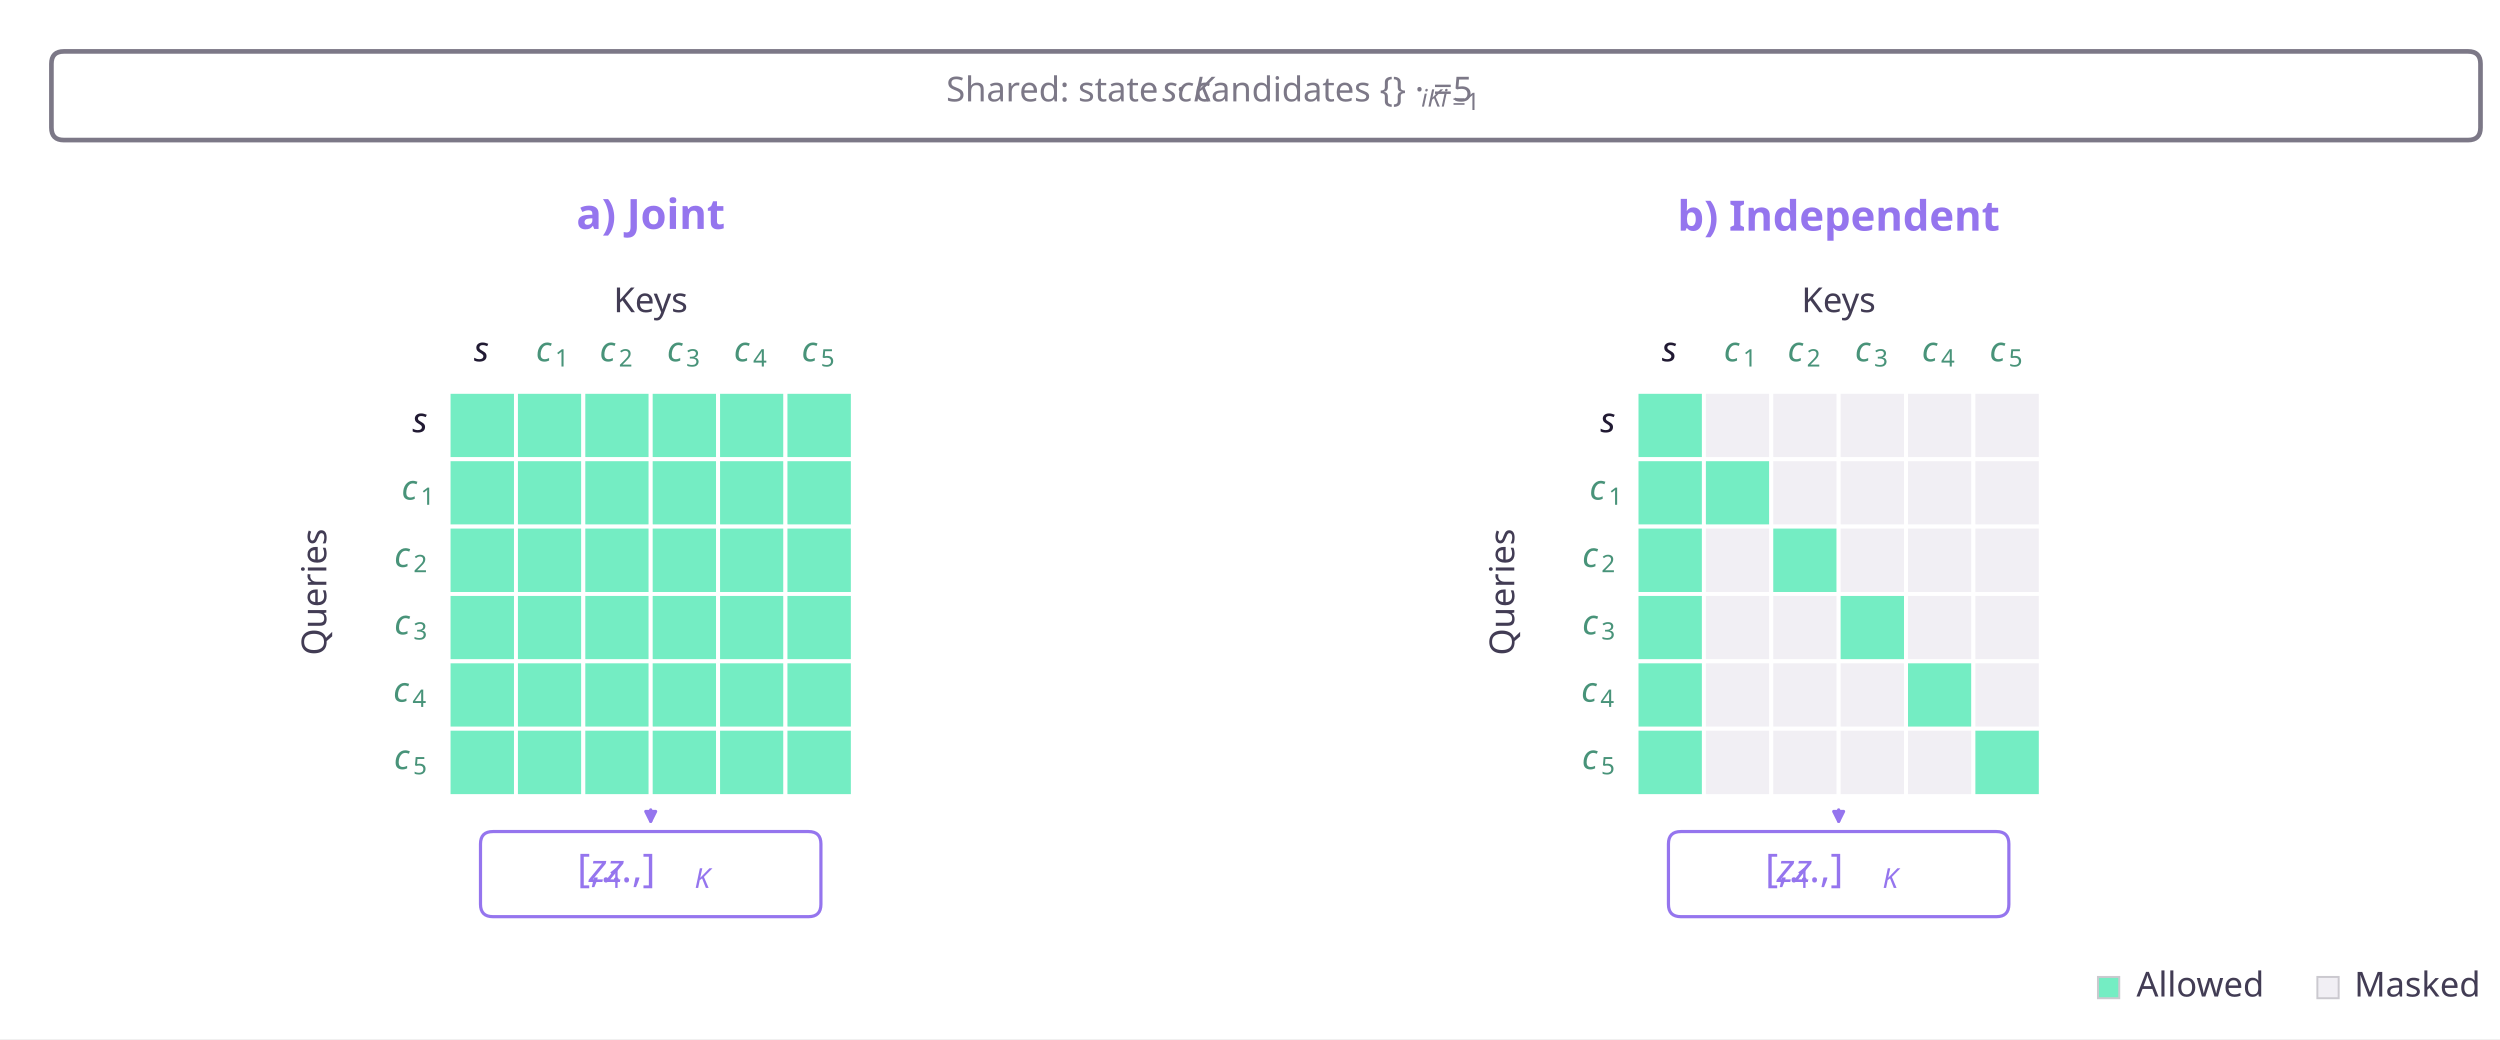
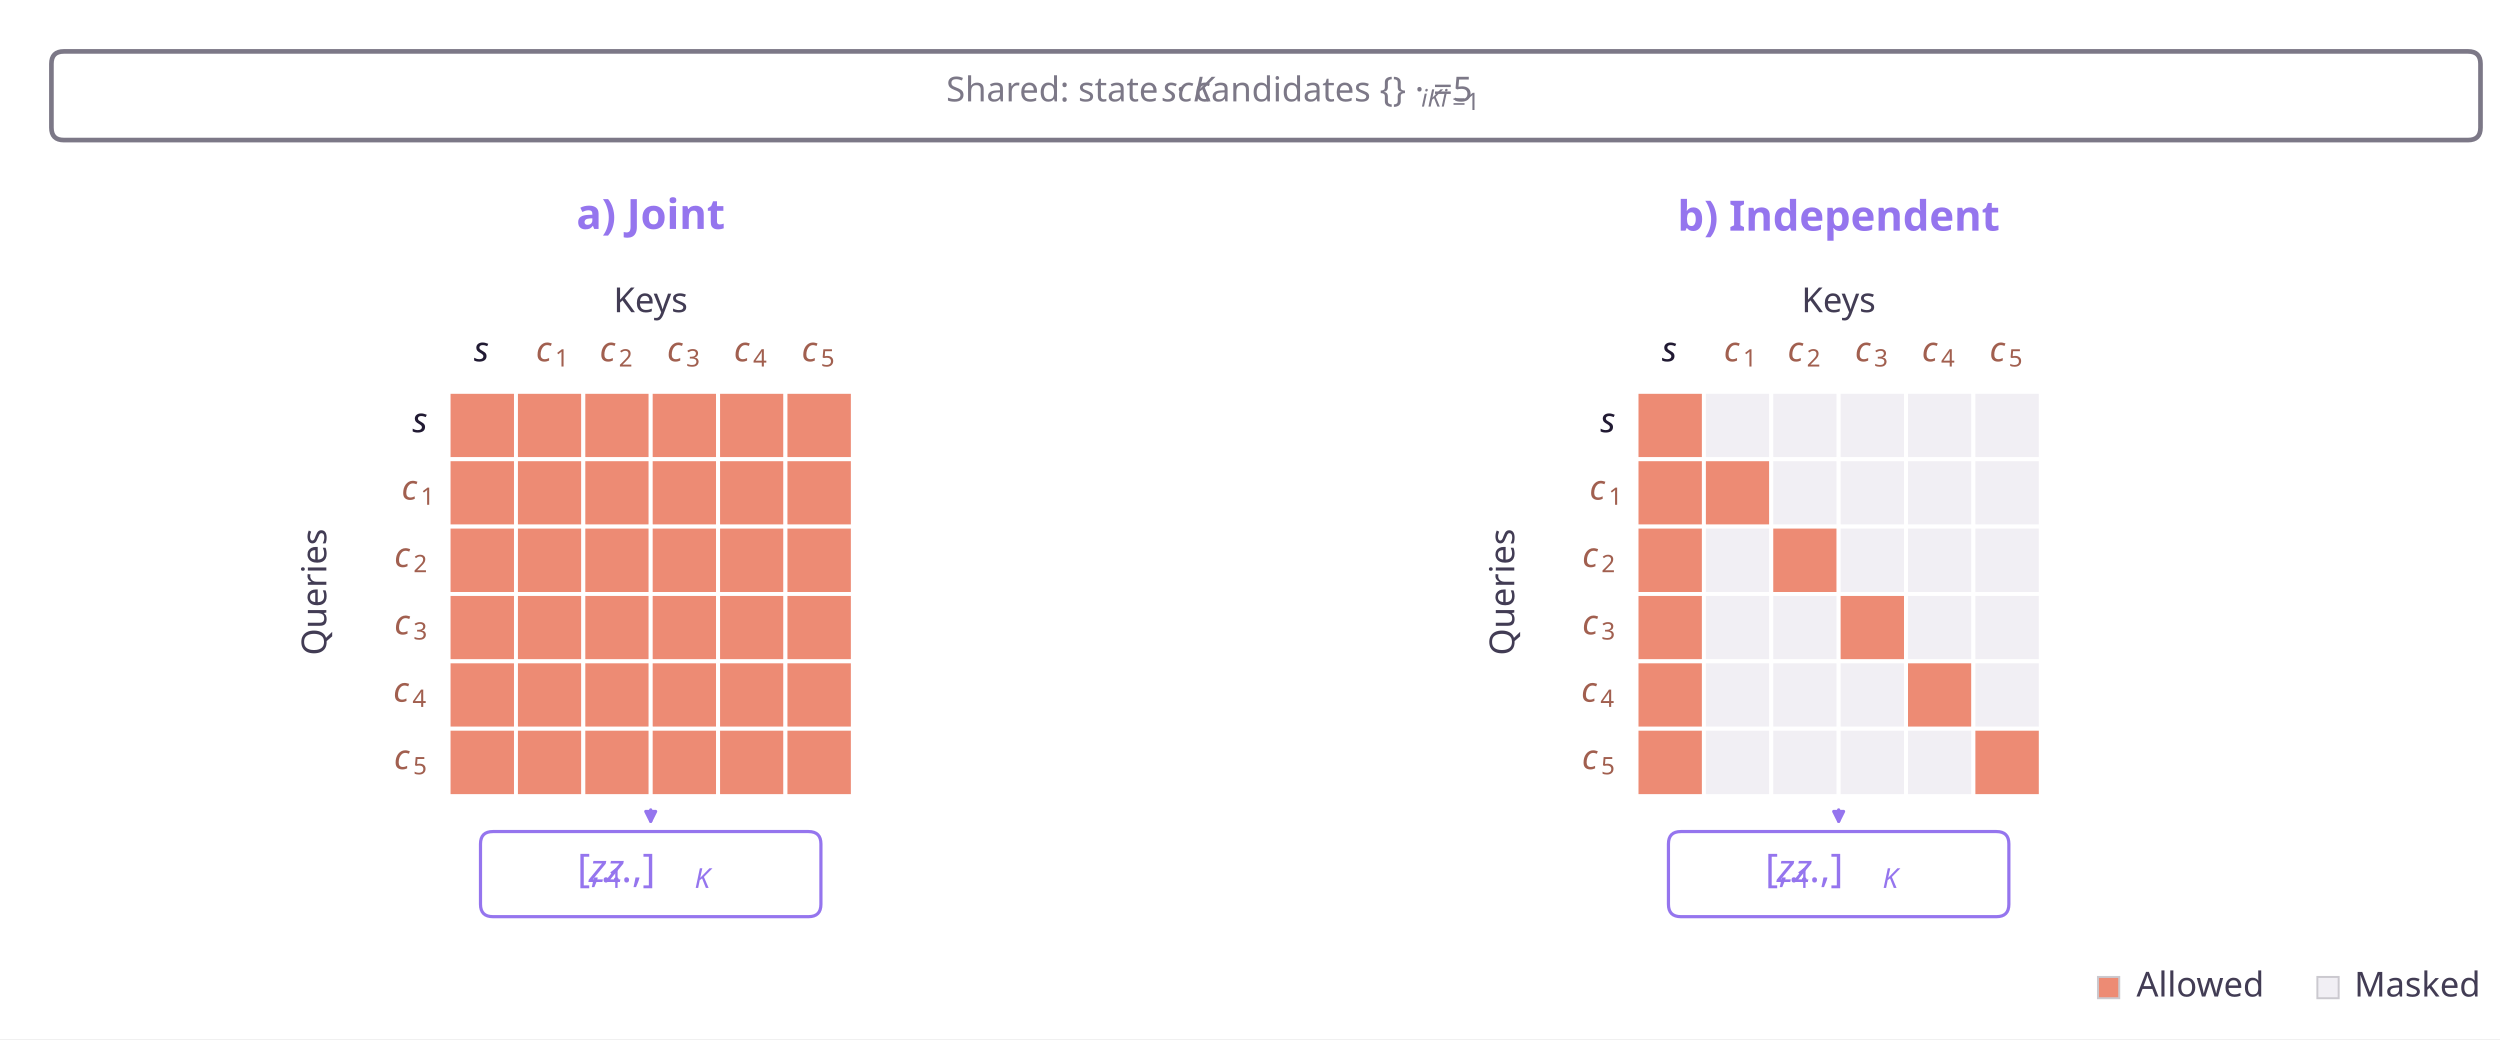
<svg xmlns="http://www.w3.org/2000/svg" width="507.6pt" height="210.96pt" viewBox="0 0 507.6 210.96" version="1.1">
  <defs>
    <style type="text/css">*{stroke-linejoin: round; stroke-linecap: butt}</style>
  </defs>
  <g id="figure_1">
    <g id="patch_1">
      <path d="M 0 210.96 L 507.6 210.96 L 507.6 0 L 0 0 z " style="fill: #ffffff" />
    </g>
    <g id="axes_1">
      <g id="patch_2">
-         <path d="M 91.08 93.24 L 104.76 93.24 L 104.76 79.56 L 91.08 79.56 z " clip-path="url(#pa19d4e78af)" style="fill: #74edc3; stroke: #ffffff; stroke-width: 0.8; stroke-linejoin: miter" />
+         <path d="M 91.08 93.24 L 104.76 93.24 L 104.76 79.56 L 91.08 79.56 z " clip-path="url(#pa3d26a9761)" style="fill: #ed8b74; stroke: #ffffff; stroke-width: 0.8; stroke-linejoin: miter" />
      </g>
      <g id="patch_3">
-         <path d="M 104.76 93.24 L 118.44 93.24 L 118.44 79.56 L 104.76 79.56 z " clip-path="url(#pa19d4e78af)" style="fill: #74edc3; stroke: #ffffff; stroke-width: 0.8; stroke-linejoin: miter" />
+         <path d="M 104.76 93.24 L 118.44 93.24 L 118.44 79.56 L 104.76 79.56 z " clip-path="url(#pa3d26a9761)" style="fill: #ed8b74; stroke: #ffffff; stroke-width: 0.8; stroke-linejoin: miter" />
      </g>
      <g id="patch_4">
-         <path d="M 118.44 93.24 L 132.12 93.24 L 132.12 79.56 L 118.44 79.56 z " clip-path="url(#pa19d4e78af)" style="fill: #74edc3; stroke: #ffffff; stroke-width: 0.8; stroke-linejoin: miter" />
+         <path d="M 118.44 93.24 L 132.12 93.24 L 132.12 79.56 L 118.44 79.56 z " clip-path="url(#pa3d26a9761)" style="fill: #ed8b74; stroke: #ffffff; stroke-width: 0.8; stroke-linejoin: miter" />
      </g>
      <g id="patch_5">
-         <path d="M 132.12 93.24 L 145.8 93.24 L 145.8 79.56 L 132.12 79.56 z " clip-path="url(#pa19d4e78af)" style="fill: #74edc3; stroke: #ffffff; stroke-width: 0.8; stroke-linejoin: miter" />
+         <path d="M 132.12 93.24 L 145.8 93.24 L 145.8 79.56 L 132.12 79.56 z " clip-path="url(#pa3d26a9761)" style="fill: #ed8b74; stroke: #ffffff; stroke-width: 0.8; stroke-linejoin: miter" />
      </g>
      <g id="patch_6">
-         <path d="M 145.8 93.24 L 159.48 93.24 L 159.48 79.56 L 145.8 79.56 z " clip-path="url(#pa19d4e78af)" style="fill: #74edc3; stroke: #ffffff; stroke-width: 0.8; stroke-linejoin: miter" />
+         <path d="M 145.8 93.24 L 159.48 93.24 L 159.48 79.56 L 145.8 79.56 z " clip-path="url(#pa3d26a9761)" style="fill: #ed8b74; stroke: #ffffff; stroke-width: 0.8; stroke-linejoin: miter" />
      </g>
      <g id="patch_7">
-         <path d="M 159.48 93.24 L 173.16 93.24 L 173.16 79.56 L 159.48 79.56 z " clip-path="url(#pa19d4e78af)" style="fill: #74edc3; stroke: #ffffff; stroke-width: 0.8; stroke-linejoin: miter" />
+         <path d="M 159.48 93.24 L 173.16 93.24 L 173.16 79.56 L 159.48 79.56 z " clip-path="url(#pa3d26a9761)" style="fill: #ed8b74; stroke: #ffffff; stroke-width: 0.8; stroke-linejoin: miter" />
      </g>
      <g id="patch_8">
-         <path d="M 91.08 106.92 L 104.76 106.92 L 104.76 93.24 L 91.08 93.24 z " clip-path="url(#pa19d4e78af)" style="fill: #74edc3; stroke: #ffffff; stroke-width: 0.8; stroke-linejoin: miter" />
+         <path d="M 91.08 106.92 L 104.76 106.92 L 104.76 93.24 L 91.08 93.24 z " clip-path="url(#pa3d26a9761)" style="fill: #ed8b74; stroke: #ffffff; stroke-width: 0.8; stroke-linejoin: miter" />
      </g>
      <g id="patch_9">
-         <path d="M 104.76 106.92 L 118.44 106.92 L 118.44 93.24 L 104.76 93.24 z " clip-path="url(#pa19d4e78af)" style="fill: #74edc3; stroke: #ffffff; stroke-width: 0.8; stroke-linejoin: miter" />
+         <path d="M 104.76 106.92 L 118.44 106.92 L 118.44 93.24 L 104.76 93.24 z " clip-path="url(#pa3d26a9761)" style="fill: #ed8b74; stroke: #ffffff; stroke-width: 0.8; stroke-linejoin: miter" />
      </g>
      <g id="patch_10">
-         <path d="M 118.44 106.92 L 132.12 106.92 L 132.12 93.24 L 118.44 93.24 z " clip-path="url(#pa19d4e78af)" style="fill: #74edc3; stroke: #ffffff; stroke-width: 0.8; stroke-linejoin: miter" />
+         <path d="M 118.44 106.92 L 132.12 106.92 L 132.12 93.24 L 118.44 93.24 z " clip-path="url(#pa3d26a9761)" style="fill: #ed8b74; stroke: #ffffff; stroke-width: 0.8; stroke-linejoin: miter" />
      </g>
      <g id="patch_11">
-         <path d="M 132.12 106.92 L 145.8 106.92 L 145.8 93.24 L 132.12 93.24 z " clip-path="url(#pa19d4e78af)" style="fill: #74edc3; stroke: #ffffff; stroke-width: 0.8; stroke-linejoin: miter" />
+         <path d="M 132.12 106.92 L 145.8 106.92 L 145.8 93.24 L 132.12 93.24 z " clip-path="url(#pa3d26a9761)" style="fill: #ed8b74; stroke: #ffffff; stroke-width: 0.8; stroke-linejoin: miter" />
      </g>
      <g id="patch_12">
-         <path d="M 145.8 106.92 L 159.48 106.92 L 159.48 93.24 L 145.8 93.24 z " clip-path="url(#pa19d4e78af)" style="fill: #74edc3; stroke: #ffffff; stroke-width: 0.8; stroke-linejoin: miter" />
+         <path d="M 145.8 106.92 L 159.48 106.92 L 159.48 93.24 L 145.8 93.24 z " clip-path="url(#pa3d26a9761)" style="fill: #ed8b74; stroke: #ffffff; stroke-width: 0.8; stroke-linejoin: miter" />
      </g>
      <g id="patch_13">
-         <path d="M 159.48 106.92 L 173.16 106.92 L 173.16 93.24 L 159.48 93.24 z " clip-path="url(#pa19d4e78af)" style="fill: #74edc3; stroke: #ffffff; stroke-width: 0.8; stroke-linejoin: miter" />
+         <path d="M 159.48 106.92 L 173.16 106.92 L 173.16 93.24 L 159.48 93.24 z " clip-path="url(#pa3d26a9761)" style="fill: #ed8b74; stroke: #ffffff; stroke-width: 0.8; stroke-linejoin: miter" />
      </g>
      <g id="patch_14">
-         <path d="M 91.08 120.6 L 104.76 120.6 L 104.76 106.92 L 91.08 106.92 z " clip-path="url(#pa19d4e78af)" style="fill: #74edc3; stroke: #ffffff; stroke-width: 0.8; stroke-linejoin: miter" />
+         <path d="M 91.08 120.6 L 104.76 120.6 L 104.76 106.92 L 91.08 106.92 z " clip-path="url(#pa3d26a9761)" style="fill: #ed8b74; stroke: #ffffff; stroke-width: 0.8; stroke-linejoin: miter" />
      </g>
      <g id="patch_15">
-         <path d="M 104.76 120.6 L 118.44 120.6 L 118.44 106.92 L 104.76 106.92 z " clip-path="url(#pa19d4e78af)" style="fill: #74edc3; stroke: #ffffff; stroke-width: 0.8; stroke-linejoin: miter" />
+         <path d="M 104.76 120.6 L 118.44 120.6 L 118.44 106.92 L 104.76 106.92 z " clip-path="url(#pa3d26a9761)" style="fill: #ed8b74; stroke: #ffffff; stroke-width: 0.8; stroke-linejoin: miter" />
      </g>
      <g id="patch_16">
-         <path d="M 118.44 120.6 L 132.12 120.6 L 132.12 106.92 L 118.44 106.92 z " clip-path="url(#pa19d4e78af)" style="fill: #74edc3; stroke: #ffffff; stroke-width: 0.8; stroke-linejoin: miter" />
+         <path d="M 118.44 120.6 L 132.12 120.6 L 132.12 106.92 L 118.44 106.92 z " clip-path="url(#pa3d26a9761)" style="fill: #ed8b74; stroke: #ffffff; stroke-width: 0.8; stroke-linejoin: miter" />
      </g>
      <g id="patch_17">
-         <path d="M 132.12 120.6 L 145.8 120.6 L 145.8 106.92 L 132.12 106.92 z " clip-path="url(#pa19d4e78af)" style="fill: #74edc3; stroke: #ffffff; stroke-width: 0.8; stroke-linejoin: miter" />
+         <path d="M 132.12 120.6 L 145.8 120.6 L 145.8 106.92 L 132.12 106.92 z " clip-path="url(#pa3d26a9761)" style="fill: #ed8b74; stroke: #ffffff; stroke-width: 0.8; stroke-linejoin: miter" />
      </g>
      <g id="patch_18">
-         <path d="M 145.8 120.6 L 159.48 120.6 L 159.48 106.92 L 145.8 106.92 z " clip-path="url(#pa19d4e78af)" style="fill: #74edc3; stroke: #ffffff; stroke-width: 0.8; stroke-linejoin: miter" />
+         <path d="M 145.8 120.6 L 159.48 120.6 L 159.48 106.92 L 145.8 106.92 z " clip-path="url(#pa3d26a9761)" style="fill: #ed8b74; stroke: #ffffff; stroke-width: 0.8; stroke-linejoin: miter" />
      </g>
      <g id="patch_19">
-         <path d="M 159.48 120.6 L 173.16 120.6 L 173.16 106.92 L 159.48 106.92 z " clip-path="url(#pa19d4e78af)" style="fill: #74edc3; stroke: #ffffff; stroke-width: 0.8; stroke-linejoin: miter" />
+         <path d="M 159.48 120.6 L 173.16 120.6 L 173.16 106.92 L 159.48 106.92 z " clip-path="url(#pa3d26a9761)" style="fill: #ed8b74; stroke: #ffffff; stroke-width: 0.8; stroke-linejoin: miter" />
      </g>
      <g id="patch_20">
-         <path d="M 91.08 134.28 L 104.76 134.28 L 104.76 120.6 L 91.08 120.6 z " clip-path="url(#pa19d4e78af)" style="fill: #74edc3; stroke: #ffffff; stroke-width: 0.8; stroke-linejoin: miter" />
+         <path d="M 91.08 134.28 L 104.76 134.28 L 104.76 120.6 L 91.08 120.6 z " clip-path="url(#pa3d26a9761)" style="fill: #ed8b74; stroke: #ffffff; stroke-width: 0.8; stroke-linejoin: miter" />
      </g>
      <g id="patch_21">
-         <path d="M 104.76 134.28 L 118.44 134.28 L 118.44 120.6 L 104.76 120.6 z " clip-path="url(#pa19d4e78af)" style="fill: #74edc3; stroke: #ffffff; stroke-width: 0.8; stroke-linejoin: miter" />
+         <path d="M 104.76 134.28 L 118.44 134.28 L 118.44 120.6 L 104.76 120.6 z " clip-path="url(#pa3d26a9761)" style="fill: #ed8b74; stroke: #ffffff; stroke-width: 0.8; stroke-linejoin: miter" />
      </g>
      <g id="patch_22">
-         <path d="M 118.44 134.28 L 132.12 134.28 L 132.12 120.6 L 118.44 120.6 z " clip-path="url(#pa19d4e78af)" style="fill: #74edc3; stroke: #ffffff; stroke-width: 0.8; stroke-linejoin: miter" />
+         <path d="M 118.44 134.28 L 132.12 134.28 L 132.12 120.6 L 118.44 120.6 z " clip-path="url(#pa3d26a9761)" style="fill: #ed8b74; stroke: #ffffff; stroke-width: 0.8; stroke-linejoin: miter" />
      </g>
      <g id="patch_23">
-         <path d="M 132.12 134.28 L 145.8 134.28 L 145.8 120.6 L 132.12 120.6 z " clip-path="url(#pa19d4e78af)" style="fill: #74edc3; stroke: #ffffff; stroke-width: 0.8; stroke-linejoin: miter" />
+         <path d="M 132.12 134.28 L 145.8 134.28 L 145.8 120.6 L 132.12 120.6 z " clip-path="url(#pa3d26a9761)" style="fill: #ed8b74; stroke: #ffffff; stroke-width: 0.8; stroke-linejoin: miter" />
      </g>
      <g id="patch_24">
-         <path d="M 145.8 134.28 L 159.48 134.28 L 159.48 120.6 L 145.8 120.6 z " clip-path="url(#pa19d4e78af)" style="fill: #74edc3; stroke: #ffffff; stroke-width: 0.8; stroke-linejoin: miter" />
+         <path d="M 145.8 134.28 L 159.48 134.28 L 159.48 120.6 L 145.8 120.6 z " clip-path="url(#pa3d26a9761)" style="fill: #ed8b74; stroke: #ffffff; stroke-width: 0.8; stroke-linejoin: miter" />
      </g>
      <g id="patch_25">
-         <path d="M 159.48 134.28 L 173.16 134.28 L 173.16 120.6 L 159.48 120.6 z " clip-path="url(#pa19d4e78af)" style="fill: #74edc3; stroke: #ffffff; stroke-width: 0.8; stroke-linejoin: miter" />
+         <path d="M 159.48 134.28 L 173.16 134.28 L 173.16 120.6 L 159.48 120.6 z " clip-path="url(#pa3d26a9761)" style="fill: #ed8b74; stroke: #ffffff; stroke-width: 0.8; stroke-linejoin: miter" />
      </g>
      <g id="patch_26">
-         <path d="M 91.08 147.96 L 104.76 147.96 L 104.76 134.28 L 91.08 134.28 z " clip-path="url(#pa19d4e78af)" style="fill: #74edc3; stroke: #ffffff; stroke-width: 0.8; stroke-linejoin: miter" />
+         <path d="M 91.08 147.96 L 104.76 147.96 L 104.76 134.28 L 91.08 134.28 z " clip-path="url(#pa3d26a9761)" style="fill: #ed8b74; stroke: #ffffff; stroke-width: 0.8; stroke-linejoin: miter" />
      </g>
      <g id="patch_27">
-         <path d="M 104.76 147.96 L 118.44 147.96 L 118.44 134.28 L 104.76 134.28 z " clip-path="url(#pa19d4e78af)" style="fill: #74edc3; stroke: #ffffff; stroke-width: 0.8; stroke-linejoin: miter" />
+         <path d="M 104.76 147.96 L 118.44 147.96 L 118.44 134.28 L 104.76 134.28 z " clip-path="url(#pa3d26a9761)" style="fill: #ed8b74; stroke: #ffffff; stroke-width: 0.8; stroke-linejoin: miter" />
      </g>
      <g id="patch_28">
-         <path d="M 118.44 147.96 L 132.12 147.96 L 132.12 134.28 L 118.44 134.28 z " clip-path="url(#pa19d4e78af)" style="fill: #74edc3; stroke: #ffffff; stroke-width: 0.8; stroke-linejoin: miter" />
+         <path d="M 118.44 147.96 L 132.12 147.96 L 132.12 134.28 L 118.44 134.28 z " clip-path="url(#pa3d26a9761)" style="fill: #ed8b74; stroke: #ffffff; stroke-width: 0.8; stroke-linejoin: miter" />
      </g>
      <g id="patch_29">
-         <path d="M 132.12 147.96 L 145.8 147.96 L 145.8 134.28 L 132.12 134.28 z " clip-path="url(#pa19d4e78af)" style="fill: #74edc3; stroke: #ffffff; stroke-width: 0.8; stroke-linejoin: miter" />
+         <path d="M 132.12 147.96 L 145.8 147.96 L 145.8 134.28 L 132.12 134.28 z " clip-path="url(#pa3d26a9761)" style="fill: #ed8b74; stroke: #ffffff; stroke-width: 0.8; stroke-linejoin: miter" />
      </g>
      <g id="patch_30">
-         <path d="M 145.8 147.96 L 159.48 147.96 L 159.48 134.28 L 145.8 134.28 z " clip-path="url(#pa19d4e78af)" style="fill: #74edc3; stroke: #ffffff; stroke-width: 0.8; stroke-linejoin: miter" />
+         <path d="M 145.8 147.96 L 159.48 147.96 L 159.48 134.28 L 145.8 134.28 z " clip-path="url(#pa3d26a9761)" style="fill: #ed8b74; stroke: #ffffff; stroke-width: 0.8; stroke-linejoin: miter" />
      </g>
      <g id="patch_31">
-         <path d="M 159.48 147.96 L 173.16 147.96 L 173.16 134.28 L 159.48 134.28 z " clip-path="url(#pa19d4e78af)" style="fill: #74edc3; stroke: #ffffff; stroke-width: 0.8; stroke-linejoin: miter" />
+         <path d="M 159.48 147.96 L 173.16 147.96 L 173.16 134.28 L 159.48 134.28 z " clip-path="url(#pa3d26a9761)" style="fill: #ed8b74; stroke: #ffffff; stroke-width: 0.8; stroke-linejoin: miter" />
      </g>
      <g id="patch_32">
-         <path d="M 91.08 161.64 L 104.76 161.64 L 104.76 147.96 L 91.08 147.96 z " clip-path="url(#pa19d4e78af)" style="fill: #74edc3; stroke: #ffffff; stroke-width: 0.8; stroke-linejoin: miter" />
+         <path d="M 91.08 161.64 L 104.76 161.64 L 104.76 147.96 L 91.08 147.96 z " clip-path="url(#pa3d26a9761)" style="fill: #ed8b74; stroke: #ffffff; stroke-width: 0.8; stroke-linejoin: miter" />
      </g>
      <g id="patch_33">
-         <path d="M 104.76 161.64 L 118.44 161.64 L 118.44 147.96 L 104.76 147.96 z " clip-path="url(#pa19d4e78af)" style="fill: #74edc3; stroke: #ffffff; stroke-width: 0.8; stroke-linejoin: miter" />
+         <path d="M 104.76 161.64 L 118.44 161.64 L 118.44 147.96 L 104.76 147.96 z " clip-path="url(#pa3d26a9761)" style="fill: #ed8b74; stroke: #ffffff; stroke-width: 0.8; stroke-linejoin: miter" />
      </g>
      <g id="patch_34">
-         <path d="M 118.44 161.64 L 132.12 161.64 L 132.12 147.96 L 118.44 147.96 z " clip-path="url(#pa19d4e78af)" style="fill: #74edc3; stroke: #ffffff; stroke-width: 0.8; stroke-linejoin: miter" />
+         <path d="M 118.44 161.64 L 132.12 161.64 L 132.12 147.96 L 118.44 147.96 z " clip-path="url(#pa3d26a9761)" style="fill: #ed8b74; stroke: #ffffff; stroke-width: 0.8; stroke-linejoin: miter" />
      </g>
      <g id="patch_35">
-         <path d="M 132.12 161.64 L 145.8 161.64 L 145.8 147.96 L 132.12 147.96 z " clip-path="url(#pa19d4e78af)" style="fill: #74edc3; stroke: #ffffff; stroke-width: 0.8; stroke-linejoin: miter" />
+         <path d="M 132.12 161.64 L 145.8 161.64 L 145.8 147.96 L 132.12 147.96 z " clip-path="url(#pa3d26a9761)" style="fill: #ed8b74; stroke: #ffffff; stroke-width: 0.8; stroke-linejoin: miter" />
      </g>
      <g id="patch_36">
-         <path d="M 145.8 161.64 L 159.48 161.64 L 159.48 147.96 L 145.8 147.96 z " clip-path="url(#pa19d4e78af)" style="fill: #74edc3; stroke: #ffffff; stroke-width: 0.8; stroke-linejoin: miter" />
+         <path d="M 145.8 161.64 L 159.48 161.64 L 159.48 147.96 L 145.8 147.96 z " clip-path="url(#pa3d26a9761)" style="fill: #ed8b74; stroke: #ffffff; stroke-width: 0.8; stroke-linejoin: miter" />
      </g>
      <g id="patch_37">
-         <path d="M 159.48 161.64 L 173.16 161.64 L 173.16 147.96 L 159.48 147.96 z " clip-path="url(#pa19d4e78af)" style="fill: #74edc3; stroke: #ffffff; stroke-width: 0.8; stroke-linejoin: miter" />
+         <path d="M 159.48 161.64 L 173.16 161.64 L 173.16 147.96 L 159.48 147.96 z " clip-path="url(#pa3d26a9761)" style="fill: #ed8b74; stroke: #ffffff; stroke-width: 0.8; stroke-linejoin: miter" />
      </g>
      <g id="patch_38">
-         <path d="M 132.12 164.439 Q 132.12 165.96 132.12 166.755 " clip-path="url(#pa19d4e78af)" style="fill: none; stroke: #9575ee; stroke-width: 0.65; stroke-linecap: round" />
-         <path d="M 133.12 164.755 L 132.12 166.755 L 131.12 164.755 z " clip-path="url(#pa19d4e78af)" style="fill: #9575ee; stroke: #9575ee; stroke-width: 0.65; stroke-linecap: round" />
+         <path d="M 132.12 164.439 Q 132.12 165.96 132.12 166.755 " clip-path="url(#pa3d26a9761)" style="fill: none; stroke: #9575ee; stroke-width: 0.65; stroke-linecap: round" />
+         <path d="M 133.12 164.755 L 132.12 166.755 L 131.12 164.755 z " clip-path="url(#pa3d26a9761)" style="fill: #9575ee; stroke: #9575ee; stroke-width: 0.65; stroke-linecap: round" />
      </g>
      <g id="patch_39">
-         <path d="M 332.28 93.24 L 345.96 93.24 L 345.96 79.56 L 332.28 79.56 z " clip-path="url(#pa19d4e78af)" style="fill: #74edc3; stroke: #ffffff; stroke-width: 0.8; stroke-linejoin: miter" />
+         <path d="M 332.28 93.24 L 345.96 93.24 L 345.96 79.56 L 332.28 79.56 z " clip-path="url(#pa3d26a9761)" style="fill: #ed8b74; stroke: #ffffff; stroke-width: 0.8; stroke-linejoin: miter" />
      </g>
      <g id="patch_40">
-         <path d="M 345.96 93.24 L 359.64 93.24 L 359.64 79.56 L 345.96 79.56 z " clip-path="url(#pa19d4e78af)" style="fill: #f1eff4; stroke: #ffffff; stroke-width: 0.8; stroke-linejoin: miter" />
+         <path d="M 345.96 93.24 L 359.64 93.24 L 359.64 79.56 L 345.96 79.56 z " clip-path="url(#pa3d26a9761)" style="fill: #f1eff4; stroke: #ffffff; stroke-width: 0.8; stroke-linejoin: miter" />
      </g>
      <g id="patch_41">
-         <path d="M 359.64 93.24 L 373.32 93.24 L 373.32 79.56 L 359.64 79.56 z " clip-path="url(#pa19d4e78af)" style="fill: #f1eff4; stroke: #ffffff; stroke-width: 0.8; stroke-linejoin: miter" />
+         <path d="M 359.64 93.24 L 373.32 93.24 L 373.32 79.56 L 359.64 79.56 z " clip-path="url(#pa3d26a9761)" style="fill: #f1eff4; stroke: #ffffff; stroke-width: 0.8; stroke-linejoin: miter" />
      </g>
      <g id="patch_42">
-         <path d="M 373.32 93.24 L 387 93.24 L 387 79.56 L 373.32 79.56 z " clip-path="url(#pa19d4e78af)" style="fill: #f1eff4; stroke: #ffffff; stroke-width: 0.8; stroke-linejoin: miter" />
+         <path d="M 373.32 93.24 L 387 93.24 L 387 79.56 L 373.32 79.56 z " clip-path="url(#pa3d26a9761)" style="fill: #f1eff4; stroke: #ffffff; stroke-width: 0.8; stroke-linejoin: miter" />
      </g>
      <g id="patch_43">
-         <path d="M 387 93.24 L 400.68 93.24 L 400.68 79.56 L 387 79.56 z " clip-path="url(#pa19d4e78af)" style="fill: #f1eff4; stroke: #ffffff; stroke-width: 0.8; stroke-linejoin: miter" />
+         <path d="M 387 93.24 L 400.68 93.24 L 400.68 79.56 L 387 79.56 z " clip-path="url(#pa3d26a9761)" style="fill: #f1eff4; stroke: #ffffff; stroke-width: 0.8; stroke-linejoin: miter" />
      </g>
      <g id="patch_44">
-         <path d="M 400.68 93.24 L 414.36 93.24 L 414.36 79.56 L 400.68 79.56 z " clip-path="url(#pa19d4e78af)" style="fill: #f1eff4; stroke: #ffffff; stroke-width: 0.8; stroke-linejoin: miter" />
+         <path d="M 400.68 93.24 L 414.36 93.24 L 414.36 79.56 L 400.68 79.56 z " clip-path="url(#pa3d26a9761)" style="fill: #f1eff4; stroke: #ffffff; stroke-width: 0.8; stroke-linejoin: miter" />
      </g>
      <g id="patch_45">
-         <path d="M 332.28 106.92 L 345.96 106.92 L 345.96 93.24 L 332.28 93.24 z " clip-path="url(#pa19d4e78af)" style="fill: #74edc3; stroke: #ffffff; stroke-width: 0.8; stroke-linejoin: miter" />
+         <path d="M 332.28 106.92 L 345.96 106.92 L 345.96 93.24 L 332.28 93.24 z " clip-path="url(#pa3d26a9761)" style="fill: #ed8b74; stroke: #ffffff; stroke-width: 0.8; stroke-linejoin: miter" />
      </g>
      <g id="patch_46">
-         <path d="M 345.96 106.92 L 359.64 106.92 L 359.64 93.24 L 345.96 93.24 z " clip-path="url(#pa19d4e78af)" style="fill: #74edc3; stroke: #ffffff; stroke-width: 0.8; stroke-linejoin: miter" />
+         <path d="M 345.96 106.92 L 359.64 106.92 L 359.64 93.24 L 345.96 93.24 z " clip-path="url(#pa3d26a9761)" style="fill: #ed8b74; stroke: #ffffff; stroke-width: 0.8; stroke-linejoin: miter" />
      </g>
      <g id="patch_47">
-         <path d="M 359.64 106.92 L 373.32 106.92 L 373.32 93.24 L 359.64 93.24 z " clip-path="url(#pa19d4e78af)" style="fill: #f1eff4; stroke: #ffffff; stroke-width: 0.8; stroke-linejoin: miter" />
+         <path d="M 359.64 106.92 L 373.32 106.92 L 373.32 93.24 L 359.64 93.24 z " clip-path="url(#pa3d26a9761)" style="fill: #f1eff4; stroke: #ffffff; stroke-width: 0.8; stroke-linejoin: miter" />
      </g>
      <g id="patch_48">
-         <path d="M 373.32 106.92 L 387 106.92 L 387 93.24 L 373.32 93.24 z " clip-path="url(#pa19d4e78af)" style="fill: #f1eff4; stroke: #ffffff; stroke-width: 0.8; stroke-linejoin: miter" />
+         <path d="M 373.32 106.92 L 387 106.92 L 387 93.24 L 373.32 93.24 z " clip-path="url(#pa3d26a9761)" style="fill: #f1eff4; stroke: #ffffff; stroke-width: 0.8; stroke-linejoin: miter" />
      </g>
      <g id="patch_49">
-         <path d="M 387 106.92 L 400.68 106.92 L 400.68 93.24 L 387 93.24 z " clip-path="url(#pa19d4e78af)" style="fill: #f1eff4; stroke: #ffffff; stroke-width: 0.8; stroke-linejoin: miter" />
+         <path d="M 387 106.92 L 400.68 106.92 L 400.68 93.24 L 387 93.24 z " clip-path="url(#pa3d26a9761)" style="fill: #f1eff4; stroke: #ffffff; stroke-width: 0.8; stroke-linejoin: miter" />
      </g>
      <g id="patch_50">
-         <path d="M 400.68 106.92 L 414.36 106.92 L 414.36 93.24 L 400.68 93.24 z " clip-path="url(#pa19d4e78af)" style="fill: #f1eff4; stroke: #ffffff; stroke-width: 0.8; stroke-linejoin: miter" />
+         <path d="M 400.68 106.92 L 414.36 106.92 L 414.36 93.24 L 400.68 93.24 z " clip-path="url(#pa3d26a9761)" style="fill: #f1eff4; stroke: #ffffff; stroke-width: 0.8; stroke-linejoin: miter" />
      </g>
      <g id="patch_51">
-         <path d="M 332.28 120.6 L 345.96 120.6 L 345.96 106.92 L 332.28 106.92 z " clip-path="url(#pa19d4e78af)" style="fill: #74edc3; stroke: #ffffff; stroke-width: 0.8; stroke-linejoin: miter" />
+         <path d="M 332.28 120.6 L 345.96 120.6 L 345.96 106.92 L 332.28 106.92 z " clip-path="url(#pa3d26a9761)" style="fill: #ed8b74; stroke: #ffffff; stroke-width: 0.8; stroke-linejoin: miter" />
      </g>
      <g id="patch_52">
-         <path d="M 345.96 120.6 L 359.64 120.6 L 359.64 106.92 L 345.96 106.92 z " clip-path="url(#pa19d4e78af)" style="fill: #f1eff4; stroke: #ffffff; stroke-width: 0.8; stroke-linejoin: miter" />
+         <path d="M 345.96 120.6 L 359.64 120.6 L 359.64 106.92 L 345.96 106.92 z " clip-path="url(#pa3d26a9761)" style="fill: #f1eff4; stroke: #ffffff; stroke-width: 0.8; stroke-linejoin: miter" />
      </g>
      <g id="patch_53">
-         <path d="M 359.64 120.6 L 373.32 120.6 L 373.32 106.92 L 359.64 106.92 z " clip-path="url(#pa19d4e78af)" style="fill: #74edc3; stroke: #ffffff; stroke-width: 0.8; stroke-linejoin: miter" />
+         <path d="M 359.64 120.6 L 373.32 120.6 L 373.32 106.92 L 359.64 106.92 z " clip-path="url(#pa3d26a9761)" style="fill: #ed8b74; stroke: #ffffff; stroke-width: 0.8; stroke-linejoin: miter" />
      </g>
      <g id="patch_54">
-         <path d="M 373.32 120.6 L 387 120.6 L 387 106.92 L 373.32 106.92 z " clip-path="url(#pa19d4e78af)" style="fill: #f1eff4; stroke: #ffffff; stroke-width: 0.8; stroke-linejoin: miter" />
+         <path d="M 373.32 120.6 L 387 120.6 L 387 106.92 L 373.32 106.92 z " clip-path="url(#pa3d26a9761)" style="fill: #f1eff4; stroke: #ffffff; stroke-width: 0.8; stroke-linejoin: miter" />
      </g>
      <g id="patch_55">
-         <path d="M 387 120.6 L 400.68 120.6 L 400.68 106.92 L 387 106.92 z " clip-path="url(#pa19d4e78af)" style="fill: #f1eff4; stroke: #ffffff; stroke-width: 0.8; stroke-linejoin: miter" />
+         <path d="M 387 120.6 L 400.68 120.6 L 400.68 106.92 L 387 106.92 z " clip-path="url(#pa3d26a9761)" style="fill: #f1eff4; stroke: #ffffff; stroke-width: 0.8; stroke-linejoin: miter" />
      </g>
      <g id="patch_56">
-         <path d="M 400.68 120.6 L 414.36 120.6 L 414.36 106.92 L 400.68 106.92 z " clip-path="url(#pa19d4e78af)" style="fill: #f1eff4; stroke: #ffffff; stroke-width: 0.8; stroke-linejoin: miter" />
+         <path d="M 400.68 120.6 L 414.36 120.6 L 414.36 106.92 L 400.68 106.92 z " clip-path="url(#pa3d26a9761)" style="fill: #f1eff4; stroke: #ffffff; stroke-width: 0.8; stroke-linejoin: miter" />
      </g>
      <g id="patch_57">
-         <path d="M 332.28 134.28 L 345.96 134.28 L 345.96 120.6 L 332.28 120.6 z " clip-path="url(#pa19d4e78af)" style="fill: #74edc3; stroke: #ffffff; stroke-width: 0.8; stroke-linejoin: miter" />
+         <path d="M 332.28 134.28 L 345.96 134.28 L 345.96 120.6 L 332.28 120.6 z " clip-path="url(#pa3d26a9761)" style="fill: #ed8b74; stroke: #ffffff; stroke-width: 0.8; stroke-linejoin: miter" />
      </g>
      <g id="patch_58">
-         <path d="M 345.96 134.28 L 359.64 134.28 L 359.64 120.6 L 345.96 120.6 z " clip-path="url(#pa19d4e78af)" style="fill: #f1eff4; stroke: #ffffff; stroke-width: 0.8; stroke-linejoin: miter" />
+         <path d="M 345.96 134.28 L 359.64 134.28 L 359.64 120.6 L 345.96 120.6 z " clip-path="url(#pa3d26a9761)" style="fill: #f1eff4; stroke: #ffffff; stroke-width: 0.8; stroke-linejoin: miter" />
      </g>
      <g id="patch_59">
-         <path d="M 359.64 134.28 L 373.32 134.28 L 373.32 120.6 L 359.64 120.6 z " clip-path="url(#pa19d4e78af)" style="fill: #f1eff4; stroke: #ffffff; stroke-width: 0.8; stroke-linejoin: miter" />
+         <path d="M 359.64 134.28 L 373.32 134.28 L 373.32 120.6 L 359.64 120.6 z " clip-path="url(#pa3d26a9761)" style="fill: #f1eff4; stroke: #ffffff; stroke-width: 0.8; stroke-linejoin: miter" />
      </g>
      <g id="patch_60">
-         <path d="M 373.32 134.28 L 387 134.28 L 387 120.6 L 373.32 120.6 z " clip-path="url(#pa19d4e78af)" style="fill: #74edc3; stroke: #ffffff; stroke-width: 0.8; stroke-linejoin: miter" />
+         <path d="M 373.32 134.28 L 387 134.28 L 387 120.6 L 373.32 120.6 z " clip-path="url(#pa3d26a9761)" style="fill: #ed8b74; stroke: #ffffff; stroke-width: 0.8; stroke-linejoin: miter" />
      </g>
      <g id="patch_61">
-         <path d="M 387 134.28 L 400.68 134.28 L 400.68 120.6 L 387 120.6 z " clip-path="url(#pa19d4e78af)" style="fill: #f1eff4; stroke: #ffffff; stroke-width: 0.8; stroke-linejoin: miter" />
+         <path d="M 387 134.28 L 400.68 134.28 L 400.68 120.6 L 387 120.6 z " clip-path="url(#pa3d26a9761)" style="fill: #f1eff4; stroke: #ffffff; stroke-width: 0.8; stroke-linejoin: miter" />
      </g>
      <g id="patch_62">
-         <path d="M 400.68 134.28 L 414.36 134.28 L 414.36 120.6 L 400.68 120.6 z " clip-path="url(#pa19d4e78af)" style="fill: #f1eff4; stroke: #ffffff; stroke-width: 0.8; stroke-linejoin: miter" />
+         <path d="M 400.68 134.28 L 414.36 134.28 L 414.36 120.6 L 400.68 120.6 z " clip-path="url(#pa3d26a9761)" style="fill: #f1eff4; stroke: #ffffff; stroke-width: 0.8; stroke-linejoin: miter" />
      </g>
      <g id="patch_63">
-         <path d="M 332.28 147.96 L 345.96 147.96 L 345.96 134.28 L 332.28 134.28 z " clip-path="url(#pa19d4e78af)" style="fill: #74edc3; stroke: #ffffff; stroke-width: 0.8; stroke-linejoin: miter" />
+         <path d="M 332.28 147.96 L 345.96 147.96 L 345.96 134.28 L 332.28 134.28 z " clip-path="url(#pa3d26a9761)" style="fill: #ed8b74; stroke: #ffffff; stroke-width: 0.8; stroke-linejoin: miter" />
      </g>
      <g id="patch_64">
-         <path d="M 345.96 147.96 L 359.64 147.96 L 359.64 134.28 L 345.96 134.28 z " clip-path="url(#pa19d4e78af)" style="fill: #f1eff4; stroke: #ffffff; stroke-width: 0.8; stroke-linejoin: miter" />
+         <path d="M 345.96 147.96 L 359.64 147.96 L 359.64 134.28 L 345.96 134.28 z " clip-path="url(#pa3d26a9761)" style="fill: #f1eff4; stroke: #ffffff; stroke-width: 0.8; stroke-linejoin: miter" />
      </g>
      <g id="patch_65">
-         <path d="M 359.64 147.96 L 373.32 147.96 L 373.32 134.28 L 359.64 134.28 z " clip-path="url(#pa19d4e78af)" style="fill: #f1eff4; stroke: #ffffff; stroke-width: 0.8; stroke-linejoin: miter" />
+         <path d="M 359.64 147.96 L 373.32 147.96 L 373.32 134.28 L 359.64 134.28 z " clip-path="url(#pa3d26a9761)" style="fill: #f1eff4; stroke: #ffffff; stroke-width: 0.8; stroke-linejoin: miter" />
      </g>
      <g id="patch_66">
-         <path d="M 373.32 147.96 L 387 147.96 L 387 134.28 L 373.32 134.28 z " clip-path="url(#pa19d4e78af)" style="fill: #f1eff4; stroke: #ffffff; stroke-width: 0.8; stroke-linejoin: miter" />
+         <path d="M 373.32 147.96 L 387 147.96 L 387 134.28 L 373.32 134.28 z " clip-path="url(#pa3d26a9761)" style="fill: #f1eff4; stroke: #ffffff; stroke-width: 0.8; stroke-linejoin: miter" />
      </g>
      <g id="patch_67">
-         <path d="M 387 147.96 L 400.68 147.96 L 400.68 134.28 L 387 134.28 z " clip-path="url(#pa19d4e78af)" style="fill: #74edc3; stroke: #ffffff; stroke-width: 0.8; stroke-linejoin: miter" />
+         <path d="M 387 147.96 L 400.68 147.96 L 400.68 134.28 L 387 134.28 z " clip-path="url(#pa3d26a9761)" style="fill: #ed8b74; stroke: #ffffff; stroke-width: 0.8; stroke-linejoin: miter" />
      </g>
      <g id="patch_68">
-         <path d="M 400.68 147.96 L 414.36 147.96 L 414.36 134.28 L 400.68 134.28 z " clip-path="url(#pa19d4e78af)" style="fill: #f1eff4; stroke: #ffffff; stroke-width: 0.8; stroke-linejoin: miter" />
+         <path d="M 400.68 147.96 L 414.36 147.96 L 414.36 134.28 L 400.68 134.28 z " clip-path="url(#pa3d26a9761)" style="fill: #f1eff4; stroke: #ffffff; stroke-width: 0.8; stroke-linejoin: miter" />
      </g>
      <g id="patch_69">
-         <path d="M 332.28 161.64 L 345.96 161.64 L 345.96 147.96 L 332.28 147.96 z " clip-path="url(#pa19d4e78af)" style="fill: #74edc3; stroke: #ffffff; stroke-width: 0.8; stroke-linejoin: miter" />
+         <path d="M 332.28 161.64 L 345.96 161.64 L 345.96 147.96 L 332.28 147.96 z " clip-path="url(#pa3d26a9761)" style="fill: #ed8b74; stroke: #ffffff; stroke-width: 0.8; stroke-linejoin: miter" />
      </g>
      <g id="patch_70">
-         <path d="M 345.96 161.64 L 359.64 161.64 L 359.64 147.96 L 345.96 147.96 z " clip-path="url(#pa19d4e78af)" style="fill: #f1eff4; stroke: #ffffff; stroke-width: 0.8; stroke-linejoin: miter" />
+         <path d="M 345.96 161.64 L 359.64 161.64 L 359.64 147.96 L 345.96 147.96 z " clip-path="url(#pa3d26a9761)" style="fill: #f1eff4; stroke: #ffffff; stroke-width: 0.8; stroke-linejoin: miter" />
      </g>
      <g id="patch_71">
-         <path d="M 359.64 161.64 L 373.32 161.64 L 373.32 147.96 L 359.64 147.96 z " clip-path="url(#pa19d4e78af)" style="fill: #f1eff4; stroke: #ffffff; stroke-width: 0.8; stroke-linejoin: miter" />
+         <path d="M 359.64 161.64 L 373.32 161.64 L 373.32 147.96 L 359.64 147.96 z " clip-path="url(#pa3d26a9761)" style="fill: #f1eff4; stroke: #ffffff; stroke-width: 0.8; stroke-linejoin: miter" />
      </g>
      <g id="patch_72">
-         <path d="M 373.32 161.64 L 387 161.64 L 387 147.96 L 373.32 147.96 z " clip-path="url(#pa19d4e78af)" style="fill: #f1eff4; stroke: #ffffff; stroke-width: 0.8; stroke-linejoin: miter" />
+         <path d="M 373.32 161.64 L 387 161.64 L 387 147.96 L 373.32 147.96 z " clip-path="url(#pa3d26a9761)" style="fill: #f1eff4; stroke: #ffffff; stroke-width: 0.8; stroke-linejoin: miter" />
      </g>
      <g id="patch_73">
-         <path d="M 387 161.64 L 400.68 161.64 L 400.68 147.96 L 387 147.96 z " clip-path="url(#pa19d4e78af)" style="fill: #f1eff4; stroke: #ffffff; stroke-width: 0.8; stroke-linejoin: miter" />
+         <path d="M 387 161.64 L 400.68 161.64 L 400.68 147.96 L 387 147.96 z " clip-path="url(#pa3d26a9761)" style="fill: #f1eff4; stroke: #ffffff; stroke-width: 0.8; stroke-linejoin: miter" />
      </g>
      <g id="patch_74">
-         <path d="M 400.68 161.64 L 414.36 161.64 L 414.36 147.96 L 400.68 147.96 z " clip-path="url(#pa19d4e78af)" style="fill: #74edc3; stroke: #ffffff; stroke-width: 0.8; stroke-linejoin: miter" />
+         <path d="M 400.68 161.64 L 414.36 161.64 L 414.36 147.96 L 400.68 147.96 z " clip-path="url(#pa3d26a9761)" style="fill: #ed8b74; stroke: #ffffff; stroke-width: 0.8; stroke-linejoin: miter" />
      </g>
      <g id="patch_75">
-         <path d="M 373.32 164.439 Q 373.32 165.96 373.32 166.755 " clip-path="url(#pa19d4e78af)" style="fill: none; stroke: #9575ee; stroke-width: 0.65; stroke-linecap: round" />
-         <path d="M 374.32 164.755 L 373.32 166.755 L 372.32 164.755 z " clip-path="url(#pa19d4e78af)" style="fill: #9575ee; stroke: #9575ee; stroke-width: 0.65; stroke-linecap: round" />
+         <path d="M 373.32 164.439 Q 373.32 165.96 373.32 166.755 " clip-path="url(#pa3d26a9761)" style="fill: none; stroke: #9575ee; stroke-width: 0.65; stroke-linecap: round" />
+         <path d="M 374.32 164.755 L 373.32 166.755 L 372.32 164.755 z " clip-path="url(#pa3d26a9761)" style="fill: #9575ee; stroke: #9575ee; stroke-width: 0.65; stroke-linecap: round" />
      </g>
      <g id="patch_76">
-         <path d="M 470.52 202.68 L 474.84 202.68 L 474.84 198.36 L 470.52 198.36 z " clip-path="url(#pa19d4e78af)" style="fill: #f1eff4; stroke: #cbc9cf; stroke-width: 0.4; stroke-linejoin: miter" />
+         <path d="M 470.52 202.68 L 474.84 202.68 L 474.84 198.36 L 470.52 198.36 z " clip-path="url(#pa3d26a9761)" style="fill: #f1eff4; stroke: #cbc9cf; stroke-width: 0.4; stroke-linejoin: miter" />
      </g>
      <g id="patch_77">
-         <path d="M 425.97 202.68 L 430.29 202.68 L 430.29 198.36 L 425.97 198.36 z " clip-path="url(#pa19d4e78af)" style="fill: #74edc3; stroke: #cbc9cf; stroke-width: 0.4; stroke-linejoin: miter" />
+         <path d="M 425.97 202.68 L 430.29 202.68 L 430.29 198.36 L 425.97 198.36 z " clip-path="url(#pa3d26a9761)" style="fill: #ed8b74; stroke: #cbc9cf; stroke-width: 0.4; stroke-linejoin: miter" />
      </g>
      <g id="patch_78">
-         <path d="M 12.96 28.44 L 501.12 28.44 Q 503.64 28.44 503.64 25.92 L 503.64 12.96 Q 503.64 10.44 501.12 10.44 L 12.96 10.44 Q 10.44 10.44 10.44 12.96 L 10.44 25.92 Q 10.44 28.44 12.96 28.44 z " clip-path="url(#pa19d4e78af)" style="fill: #ffffff; stroke: #7c7887; stroke-width: 0.95; stroke-linejoin: miter" />
+         <path d="M 12.96 28.44 L 501.12 28.44 Q 503.64 28.44 503.64 25.92 L 503.64 12.96 Q 503.64 10.44 501.12 10.44 L 12.96 10.44 Q 10.44 10.44 10.44 12.96 L 10.44 25.92 Q 10.44 28.44 12.96 28.44 z " clip-path="url(#pa3d26a9761)" style="fill: #ffffff; stroke: #7c7887; stroke-width: 0.95; stroke-linejoin: miter" />
      </g>
      <g id="patch_79">
-         <path d="M 100.08 186.12 L 164.16 186.12 Q 166.68 186.12 166.68 183.6 L 166.68 171.36 Q 166.68 168.84 164.16 168.84 L 100.08 168.84 Q 97.56 168.84 97.56 171.36 L 97.56 183.6 Q 97.56 186.12 100.08 186.12 z " clip-path="url(#pa19d4e78af)" style="fill: #ffffff; stroke: #9575ee; stroke-width: 0.65; stroke-linejoin: miter" />
+         <path d="M 100.08 186.12 L 164.16 186.12 Q 166.68 186.12 166.68 183.6 L 166.68 171.36 Q 166.68 168.84 164.16 168.84 L 100.08 168.84 Q 97.56 168.84 97.56 171.36 L 97.56 183.6 Q 97.56 186.12 100.08 186.12 z " clip-path="url(#pa3d26a9761)" style="fill: #ffffff; stroke: #9575ee; stroke-width: 0.65; stroke-linejoin: miter" />
      </g>
      <g id="patch_80">
-         <path d="M 341.28 186.12 L 405.36 186.12 Q 407.88 186.12 407.88 183.6 L 407.88 171.36 Q 407.88 168.84 405.36 168.84 L 341.28 168.84 Q 338.76 168.84 338.76 171.36 L 338.76 183.6 Q 338.76 186.12 341.28 186.12 z " clip-path="url(#pa19d4e78af)" style="fill: #ffffff; stroke: #9575ee; stroke-width: 0.65; stroke-linejoin: miter" />
+         <path d="M 341.28 186.12 L 405.36 186.12 Q 407.88 186.12 407.88 183.6 L 407.88 171.36 Q 407.88 168.84 405.36 168.84 L 341.28 168.84 Q 338.76 168.84 338.76 171.36 L 338.76 183.6 Q 338.76 186.12 341.28 186.12 z " clip-path="url(#pa3d26a9761)" style="fill: #ffffff; stroke: #9575ee; stroke-width: 0.65; stroke-linejoin: miter" />
      </g>
      <g id="text_1">
        <g style="fill: #7c7887" transform="translate(192.115 21.575)">
          <text>
            <tspan style="font: 7px 'Albert Sans'" x="0 4.018 7.987 11.683 14.203 18.151 22.393 24.101 26.061 29.386 31.85 35.546 38.01 41.958 47.243 49.203 50.75 52.71 56.602 60.298 64.239 68.481 70.287 74.529 78.225 80.689 84.637 87.962 89.922 97.892 108.548 110.508 112.055 119.519 125.442" y="-0.984">Shared: state  · candidates {} · =5</tspan>
            <tspan style="font: italic 7px 'Albert Sans'" x="43.918 92.561 114.015" y="-0.984">scK</tspan>
            <tspan style="font: italic 4.9px 'Albert Sans'" x="96.453 100.585 100.585" y="0.066 -3.566 0.766">iKi</tspan>
            <tspan style="font: 4.9px 'Albert Sans'" x="102.728 106.874" y="0.766">=1</tspan>
          </text>
        </g>
      </g>
      <g id="text_2">
        <text style="fill: #9575ee; font: 700 8.5px 'Albert Sans'; text-anchor: middle" x="132.12" y="46.49" transform="rotate(-0 132.12 46.49)">a)  Joint</text>
      </g>
      <g id="text_3">
        <text style="fill: #9575ee; font: 700 8.5px 'Albert Sans'; text-anchor: middle" x="373.32" y="46.83" transform="rotate(-0 373.32 46.83)">b)  Independent</text>
      </g>
      <g id="text_4">
        <text style="fill: #423c54; font: 7px 'Albert Sans'; text-anchor: middle" x="132.12" y="63.38" transform="rotate(-0 132.12 63.38)">Keys</text>
      </g>
      <g id="text_5">
        <text style="fill: #423c54; font: 7px 'Albert Sans'" transform="translate(66.26 133.0742) rotate(-90)">Queries</text>
      </g>
      <g id="text_6">
        <g style="fill: #211a33" transform="translate(83.76 88.22)">
          <text>
            <tspan style="font: italic 7px 'Albert Sans'" x="0" y="-0.453">s</tspan>
          </text>
        </g>
      </g>
      <g id="text_7">
        <g style="fill: #211a33" transform="translate(96.24 73.82)">
          <text>
            <tspan style="font: italic 7px 'Albert Sans'" x="0" y="-0.453">s</tspan>
          </text>
        </g>
      </g>
      <g id="text_8">
-         <g style="fill: #489379" transform="translate(81.52 101.9)">
+         <g style="fill: #a15f4f" transform="translate(81.52 101.9)">
          <text>
            <tspan style="font: italic 7px 'Albert Sans'" x="0" y="-0.453">c</tspan>
            <tspan style="font: 4.9px 'Albert Sans'" x="3.892" y="0.597">1</tspan>
          </text>
        </g>
      </g>
      <g id="text_9">
-         <g style="fill: #489379" transform="translate(108.8 73.82)">
+         <g style="fill: #a15f4f" transform="translate(108.8 73.82)">
          <text>
            <tspan style="font: italic 7px 'Albert Sans'" x="0" y="-0.453">c</tspan>
            <tspan style="font: 4.9px 'Albert Sans'" x="3.892" y="0.597">1</tspan>
          </text>
        </g>
      </g>
      <g id="text_10">
-         <g style="fill: #489379" transform="translate(80.05 115.58)">
+         <g style="fill: #a15f4f" transform="translate(80.05 115.58)">
          <text>
            <tspan style="font: italic 7px 'Albert Sans'" x="0" y="-0.453">c</tspan>
            <tspan style="font: 4.9px 'Albert Sans'" x="3.892" y="0.597">2</tspan>
          </text>
        </g>
      </g>
      <g id="text_11">
-         <g style="fill: #489379" transform="translate(121.745 73.82)">
+         <g style="fill: #a15f4f" transform="translate(121.745 73.82)">
          <text>
            <tspan style="font: italic 7px 'Albert Sans'" x="0" y="-0.453">c</tspan>
            <tspan style="font: 4.9px 'Albert Sans'" x="3.892" y="0.597">2</tspan>
          </text>
        </g>
      </g>
      <g id="text_12">
-         <g style="fill: #489379" transform="translate(80.05 129.26)">
+         <g style="fill: #a15f4f" transform="translate(80.05 129.26)">
          <text>
            <tspan style="font: italic 7px 'Albert Sans'" x="0" y="-0.453">c</tspan>
            <tspan style="font: 4.9px 'Albert Sans'" x="3.892" y="0.597">3</tspan>
          </text>
        </g>
      </g>
      <g id="text_13">
-         <g style="fill: #489379" transform="translate(135.425 73.82)">
+         <g style="fill: #a15f4f" transform="translate(135.425 73.82)">
          <text>
            <tspan style="font: italic 7px 'Albert Sans'" x="0" y="-0.453">c</tspan>
            <tspan style="font: 4.9px 'Albert Sans'" x="3.892" y="0.597">3</tspan>
          </text>
        </g>
      </g>
      <g id="text_14">
-         <g style="fill: #489379" transform="translate(79.84 142.94)">
+         <g style="fill: #a15f4f" transform="translate(79.84 142.94)">
          <text>
            <tspan style="font: italic 7px 'Albert Sans'" x="0" y="-0.453">c</tspan>
            <tspan style="font: 4.9px 'Albert Sans'" x="3.892" y="0.597">4</tspan>
          </text>
        </g>
      </g>
      <g id="text_15">
-         <g style="fill: #489379" transform="translate(149 73.82)">
+         <g style="fill: #a15f4f" transform="translate(149 73.82)">
          <text>
            <tspan style="font: italic 7px 'Albert Sans'" x="0" y="-0.453">c</tspan>
            <tspan style="font: 4.9px 'Albert Sans'" x="3.892" y="0.597">4</tspan>
          </text>
        </g>
      </g>
      <g id="text_16">
-         <g style="fill: #489379" transform="translate(79.98 156.62)">
+         <g style="fill: #a15f4f" transform="translate(79.98 156.62)">
          <text>
            <tspan style="font: italic 7px 'Albert Sans'" x="0" y="-0.453">c</tspan>
            <tspan style="font: 4.9px 'Albert Sans'" x="3.892" y="0.597">5</tspan>
          </text>
        </g>
      </g>
      <g id="text_17">
-         <g style="fill: #489379" transform="translate(162.75 73.82)">
+         <g style="fill: #a15f4f" transform="translate(162.75 73.82)">
          <text>
            <tspan style="font: italic 7px 'Albert Sans'" x="0" y="-0.453">c</tspan>
            <tspan style="font: 4.9px 'Albert Sans'" x="3.892" y="0.597">5</tspan>
          </text>
        </g>
      </g>
      <g id="text_18">
        <g style="fill: #9575ee" transform="translate(117.2 179.68)">
          <text>
            <tspan style="font: 8px 'Albert Sans'" x="0 8.13 11.675 16.443 27.42" y="-0.594">[,…,]</tspan>
            <tspan style="font: italic 8px 'Albert Sans'" x="2.384 19.989" y="-0.594">zz</tspan>
            <tspan style="font: 5.6px 'Albert Sans'" x="6.216" y="0.606">1</tspan>
            <tspan style="font: italic 5.6px 'Albert Sans'" x="23.821" y="0.606">K</tspan>
          </text>
        </g>
      </g>
      <g id="text_19">
        <text style="fill: #423c54; font: 7px 'Albert Sans'; text-anchor: middle" x="373.32" y="63.38" transform="rotate(-0 373.32 63.38)">Keys</text>
      </g>
      <g id="text_20">
        <text style="fill: #423c54; font: 7px 'Albert Sans'" transform="translate(307.46 133.0742) rotate(-90)">Queries</text>
      </g>
      <g id="text_21">
        <g style="fill: #211a33" transform="translate(324.96 88.22)">
          <text>
            <tspan style="font: italic 7px 'Albert Sans'" x="0" y="-0.453">s</tspan>
          </text>
        </g>
      </g>
      <g id="text_22">
        <g style="fill: #211a33" transform="translate(337.44 73.82)">
          <text>
            <tspan style="font: italic 7px 'Albert Sans'" x="0" y="-0.453">s</tspan>
          </text>
        </g>
      </g>
      <g id="text_23">
-         <g style="fill: #489379" transform="translate(322.72 101.9)">
+         <g style="fill: #a15f4f" transform="translate(322.72 101.9)">
          <text>
            <tspan style="font: italic 7px 'Albert Sans'" x="0" y="-0.453">c</tspan>
            <tspan style="font: 4.9px 'Albert Sans'" x="3.892" y="0.597">1</tspan>
          </text>
        </g>
      </g>
      <g id="text_24">
-         <g style="fill: #489379" transform="translate(350 73.82)">
+         <g style="fill: #a15f4f" transform="translate(350 73.82)">
          <text>
            <tspan style="font: italic 7px 'Albert Sans'" x="0" y="-0.453">c</tspan>
            <tspan style="font: 4.9px 'Albert Sans'" x="3.892" y="0.597">1</tspan>
          </text>
        </g>
      </g>
      <g id="text_25">
-         <g style="fill: #489379" transform="translate(321.25 115.58)">
+         <g style="fill: #a15f4f" transform="translate(321.25 115.58)">
          <text>
            <tspan style="font: italic 7px 'Albert Sans'" x="0" y="-0.453">c</tspan>
            <tspan style="font: 4.9px 'Albert Sans'" x="3.892" y="0.597">2</tspan>
          </text>
        </g>
      </g>
      <g id="text_26">
-         <g style="fill: #489379" transform="translate(362.945 73.82)">
+         <g style="fill: #a15f4f" transform="translate(362.945 73.82)">
          <text>
            <tspan style="font: italic 7px 'Albert Sans'" x="0" y="-0.453">c</tspan>
            <tspan style="font: 4.9px 'Albert Sans'" x="3.892" y="0.597">2</tspan>
          </text>
        </g>
      </g>
      <g id="text_27">
-         <g style="fill: #489379" transform="translate(321.25 129.26)">
+         <g style="fill: #a15f4f" transform="translate(321.25 129.26)">
          <text>
            <tspan style="font: italic 7px 'Albert Sans'" x="0" y="-0.453">c</tspan>
            <tspan style="font: 4.9px 'Albert Sans'" x="3.892" y="0.597">3</tspan>
          </text>
        </g>
      </g>
      <g id="text_28">
-         <g style="fill: #489379" transform="translate(376.625 73.82)">
+         <g style="fill: #a15f4f" transform="translate(376.625 73.82)">
          <text>
            <tspan style="font: italic 7px 'Albert Sans'" x="0" y="-0.453">c</tspan>
            <tspan style="font: 4.9px 'Albert Sans'" x="3.892" y="0.597">3</tspan>
          </text>
        </g>
      </g>
      <g id="text_29">
-         <g style="fill: #489379" transform="translate(321.04 142.94)">
+         <g style="fill: #a15f4f" transform="translate(321.04 142.94)">
          <text>
            <tspan style="font: italic 7px 'Albert Sans'" x="0" y="-0.453">c</tspan>
            <tspan style="font: 4.9px 'Albert Sans'" x="3.892" y="0.597">4</tspan>
          </text>
        </g>
      </g>
      <g id="text_30">
-         <g style="fill: #489379" transform="translate(390.2 73.82)">
+         <g style="fill: #a15f4f" transform="translate(390.2 73.82)">
          <text>
            <tspan style="font: italic 7px 'Albert Sans'" x="0" y="-0.453">c</tspan>
            <tspan style="font: 4.9px 'Albert Sans'" x="3.892" y="0.597">4</tspan>
          </text>
        </g>
      </g>
      <g id="text_31">
-         <g style="fill: #489379" transform="translate(321.18 156.62)">
+         <g style="fill: #a15f4f" transform="translate(321.18 156.62)">
          <text>
            <tspan style="font: italic 7px 'Albert Sans'" x="0" y="-0.453">c</tspan>
            <tspan style="font: 4.9px 'Albert Sans'" x="3.892" y="0.597">5</tspan>
          </text>
        </g>
      </g>
      <g id="text_32">
-         <g style="fill: #489379" transform="translate(403.95 73.82)">
+         <g style="fill: #a15f4f" transform="translate(403.95 73.82)">
          <text>
            <tspan style="font: italic 7px 'Albert Sans'" x="0" y="-0.453">c</tspan>
            <tspan style="font: 4.9px 'Albert Sans'" x="3.892" y="0.597">5</tspan>
          </text>
        </g>
      </g>
      <g id="text_33">
        <g style="fill: #9575ee" transform="translate(358.4 179.68)">
          <text>
            <tspan style="font: 8px 'Albert Sans'" x="0 8.13 11.675 16.443 27.42" y="-0.594">[,…,]</tspan>
            <tspan style="font: italic 8px 'Albert Sans'" x="2.384 19.989" y="-0.594">zz</tspan>
            <tspan style="font: 5.6px 'Albert Sans'" x="6.216" y="0.606">1</tspan>
            <tspan style="font: italic 5.6px 'Albert Sans'" x="23.821" y="0.606">K</tspan>
          </text>
        </g>
      </g>
      <g id="text_34">
        <text style="fill: #423c54; font: 7px 'Albert Sans'; text-anchor: end" x="503.64" y="202.34" transform="rotate(-0 503.64 202.34)">Masked</text>
      </g>
      <g id="text_35">
        <text style="fill: #423c54; font: 7px 'Albert Sans'; text-anchor: end" x="459.72" y="202.34" transform="rotate(-0 459.72 202.34)">Allowed</text>
      </g>
    </g>
  </g>
  <defs>
-     <clipPath id="pa19d4e78af">
+     <clipPath id="pa3d26a9761">
      <rect x="1.8" y="1.8" width="504" height="207.36" />
    </clipPath>
  </defs>
</svg>
